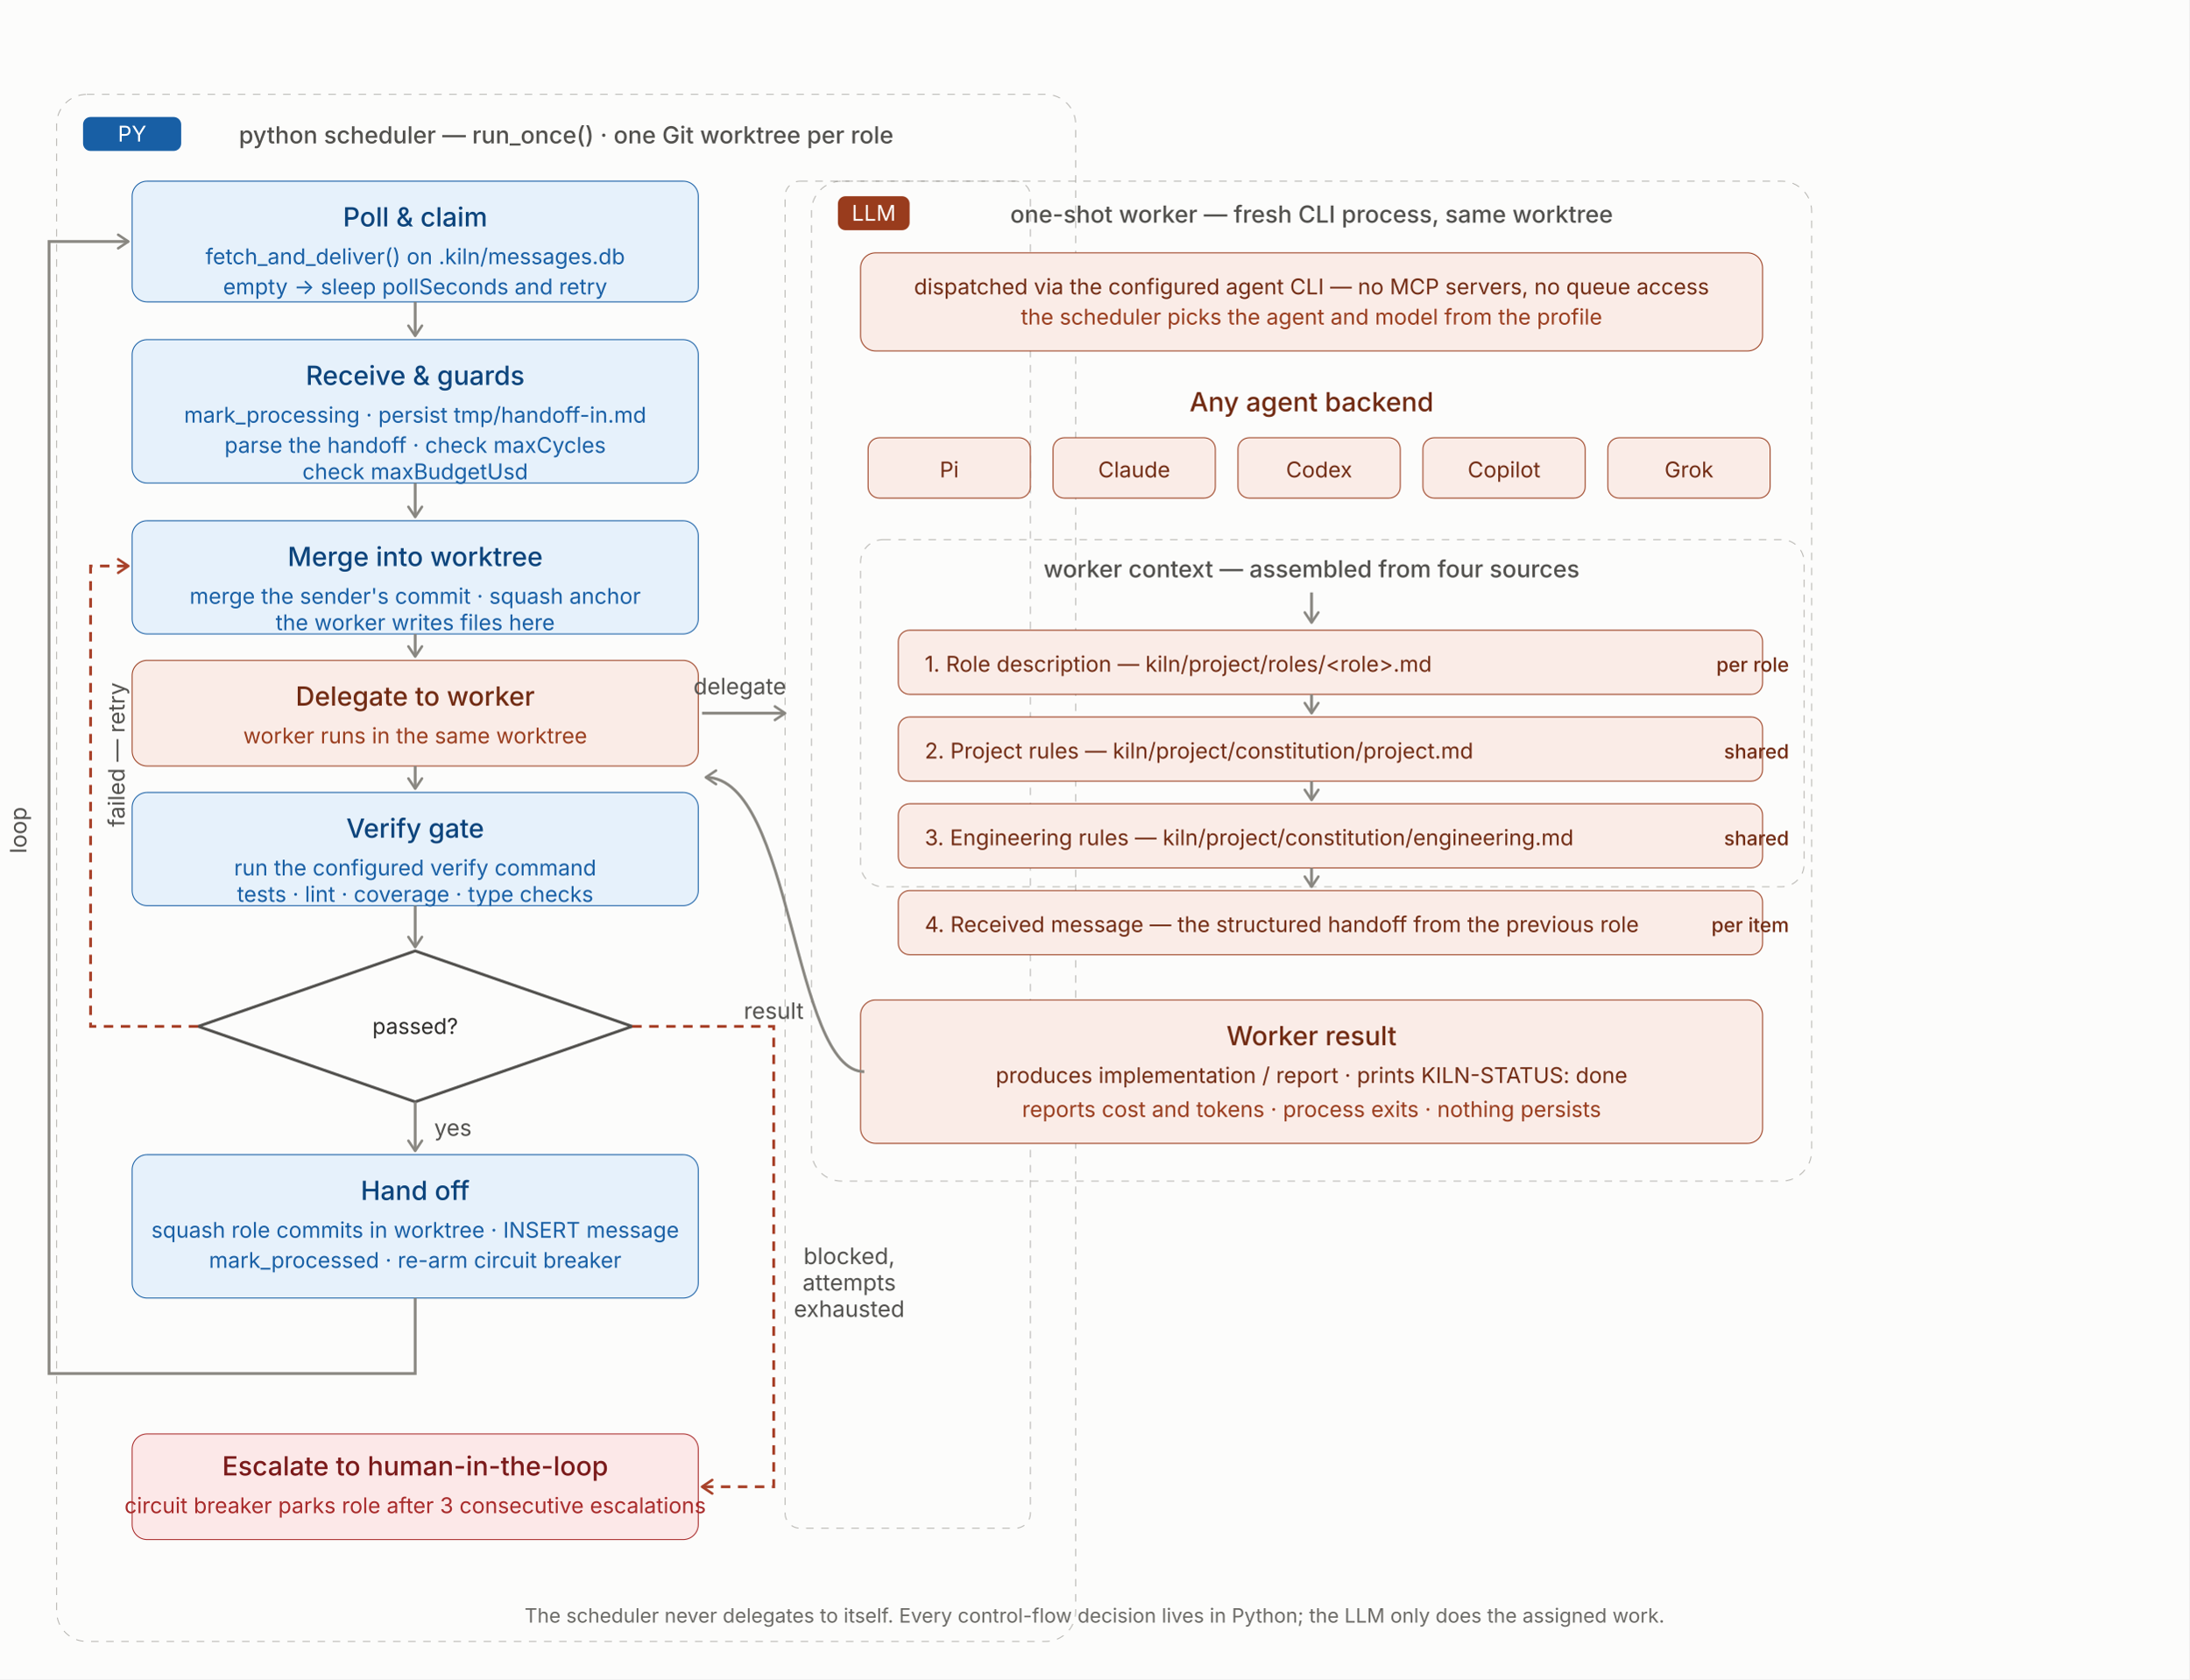
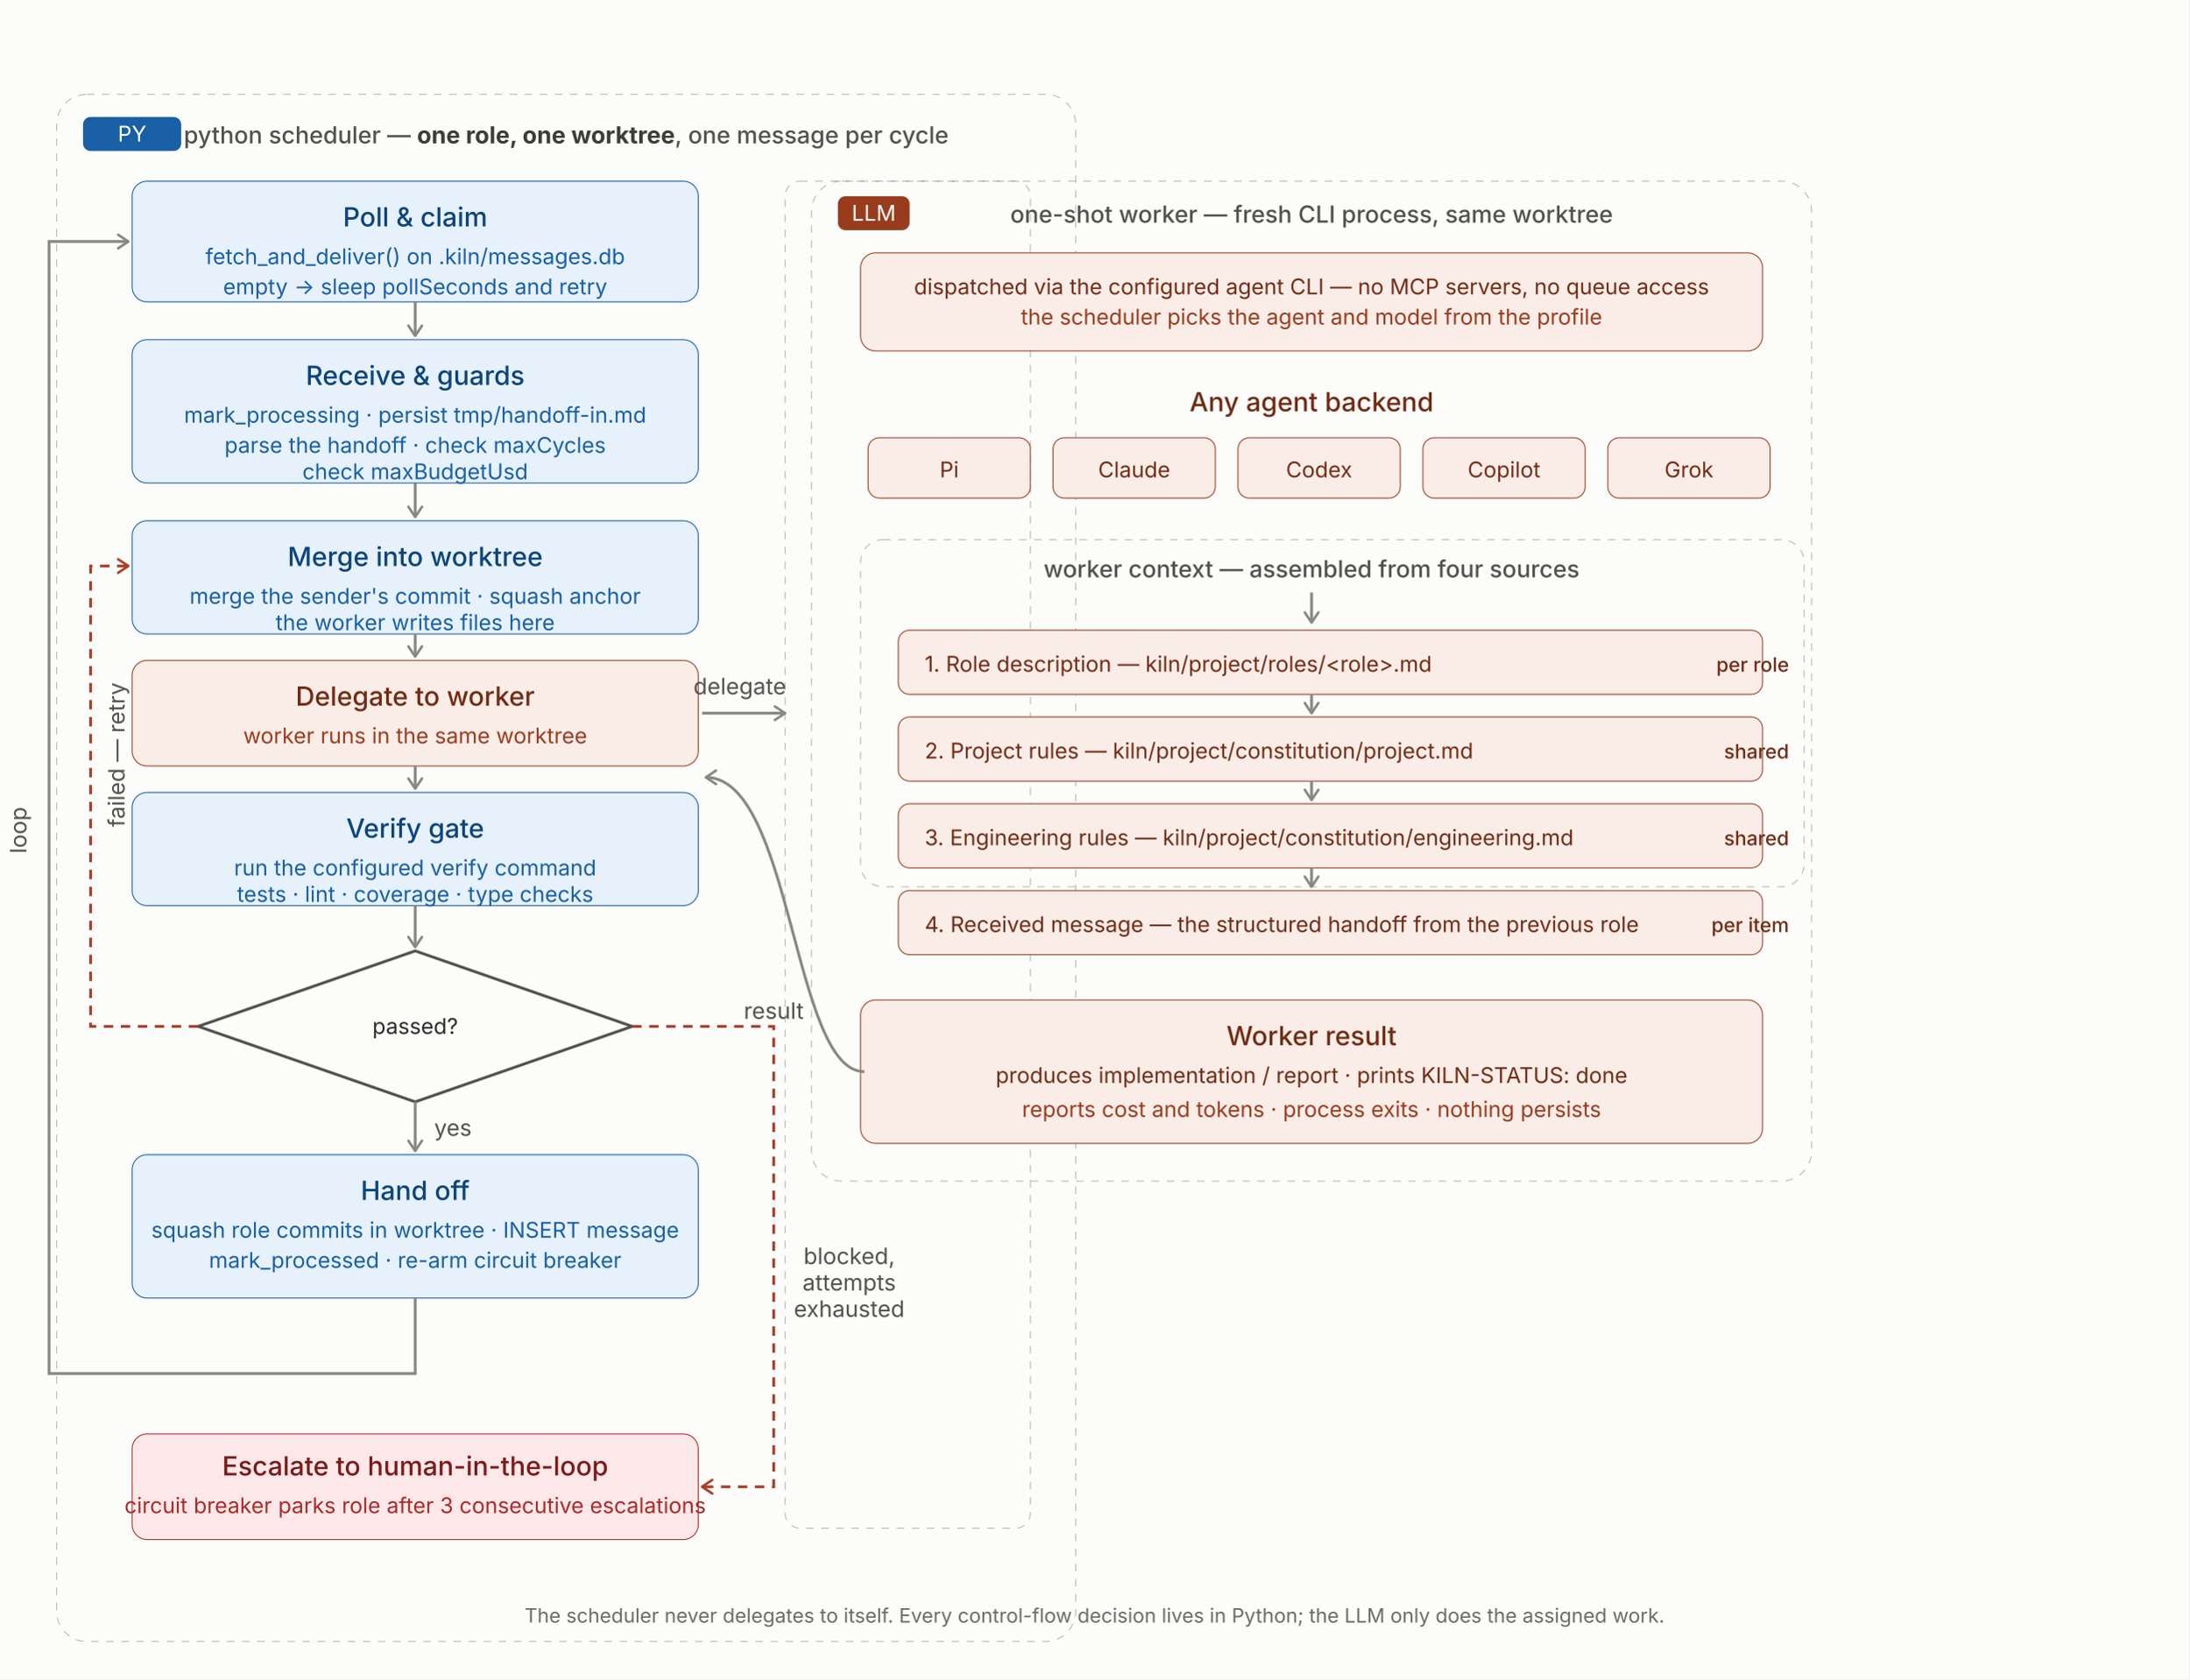
<svg xmlns="http://www.w3.org/2000/svg" width="100%" viewBox="0 0 1160 890" role="img">
  <defs>
    <marker id="arrow" viewBox="0 0 10 10" refX="8" refY="5" markerWidth="6" markerHeight="6" orient="auto-start-reverse">
      <path d="M2 1L8 5L2 9" fill="none" stroke="#898781" stroke-width="1.5" stroke-linecap="round" stroke-linejoin="round" />
    </marker>
    <marker id="arrow-red" viewBox="0 0 10 10" refX="8" refY="5" markerWidth="6" markerHeight="6" orient="auto-start-reverse">
      <path d="M2 1L8 5L2 9" fill="none" stroke="#a8422a" stroke-width="1.5" stroke-linecap="round" stroke-linejoin="round" />
    </marker>
    <marker id="arrow-blue" viewBox="0 0 10 10" refX="8" refY="5" markerWidth="6" markerHeight="6" orient="auto-start-reverse">
      <path d="M2 1L8 5L2 9" fill="none" stroke="#185fa5" stroke-width="1.5" stroke-linecap="round" stroke-linejoin="round" />
    </marker>
    <style>
    text { font-family: "Anthropic Sans", -apple-system, BlinkMacSystemFont, "Segoe UI", sans-serif; }
    .name { font-size: 14px; font-weight: 500; }
    .sub  { font-size: 11.5px; font-weight: 400; }
    .tiny { font-size: 10px; font-weight: 400; }
    .edge { font-size: 12px; fill: #52514e; }
    .grp  { font-size: 12.5px; font-weight: 500; fill: #52514e; }
    .note { font-size: 10.5px; fill: #6b6a66; }
    .tag { font-size: 10.5px; font-weight: 500; fill: #712b13; }
    .box  { stroke-width: 0.5; }
    .conn { fill: none; stroke: #898781; stroke-width: 1.5; }
    .conn-blue { fill: none; stroke: #185fa5; stroke-width: 1.5; }
    .dash { fill: none; stroke: #a8422a; stroke-width: 1.5; stroke-dasharray: 5 4; }
    .cluster { fill: none; stroke: #898781; stroke-width: 0.5; stroke-dasharray: 4 4; opacity: 0.6; }
  </style>
  </defs>
  <rect x="0" y="0" width="1160" height="890" fill="#fcfcfb" />
  <rect class="cluster" x="30" y="50" width="540" height="820" rx="16" />
  <rect class="box" x="44" y="62" width="52" height="18" rx="4" fill="#185fa5" stroke="none" />
  <text class="sub" x="70" y="75" text-anchor="middle" fill="#ffffff" font-weight="600" font-size="10px">PY</text>
-   <text class="grp" x="300" y="76" text-anchor="middle">python scheduler — run_once() · one Git worktree per role</text>
+   <text class="grp" x="300" y="76" text-anchor="middle">python scheduler — <tspan font-weight="700" fill="#3d3c3a">one role, one worktree</tspan>, one message per cycle</text>
  <g>
    <rect class="box" x="70" y="96" width="300" height="64" rx="8" fill="#e6f1fb" stroke="#185fa5" />
    <text class="name" x="220" y="120" text-anchor="middle" fill="#0c447c">Poll &amp; claim</text>
    <text class="sub" x="220" y="140" text-anchor="middle" fill="#185fa5">fetch_and_deliver() on .kiln/messages.db</text>
    <text class="sub" x="220" y="156" text-anchor="middle" fill="#185fa5">empty → sleep pollSeconds and retry</text>
  </g>
  <line class="conn" x1="220" y1="160" x2="220" y2="178" marker-end="url(#arrow)" />
  <g>
    <rect class="box" x="70" y="180" width="300" height="76" rx="8" fill="#e6f1fb" stroke="#185fa5" />
    <text class="name" x="220" y="204" text-anchor="middle" fill="#0c447c">Receive &amp; guards</text>
    <text class="sub" x="220" y="224" text-anchor="middle" fill="#185fa5">mark_processing · persist tmp/handoff-in.md</text>
    <text class="sub" x="220" y="240" text-anchor="middle" fill="#185fa5">parse the handoff · check maxCycles</text>
    <text class="sub" x="220" y="254" text-anchor="middle" fill="#185fa5">check maxBudgetUsd</text>
  </g>
  <line class="conn" x1="220" y1="256" x2="220" y2="274" marker-end="url(#arrow)" />
  <g>
    <rect class="box" x="70" y="276" width="300" height="60" rx="8" fill="#e6f1fb" stroke="#185fa5" />
    <text class="name" x="220" y="300" text-anchor="middle" fill="#0c447c">Merge into worktree</text>
    <text class="sub" x="220" y="320" text-anchor="middle" fill="#185fa5">merge the sender's commit · squash anchor</text>
    <text class="sub" x="220" y="334" text-anchor="middle" fill="#185fa5">the worker writes files here</text>
  </g>
  <g>
    <rect class="box" x="70" y="350" width="300" height="56" rx="8" fill="#faece7" stroke="#993c1d" />
    <text class="name" x="220" y="374" text-anchor="middle" fill="#712b13">Delegate to worker</text>
    <text class="sub" x="220" y="394" text-anchor="middle" fill="#993c1d">worker runs in the same worktree</text>
  </g>
  <line class="conn" x1="220" y1="336" x2="220" y2="348" marker-end="url(#arrow)" />
  <rect class="cluster" x="416" y="96" width="130" height="714" rx="8" opacity="1" stroke="#993c1d" stroke-dasharray="4 4" />
  <line class="conn" x1="372" y1="378" x2="416" y2="378" marker-end="url(#arrow)" />
  <text class="edge" x="392" y="368" text-anchor="middle" fill="#993c1d">delegate</text>
  <rect class="cluster" x="430" y="96" width="530" height="530" rx="16" />
  <rect class="box" x="444" y="104" width="38" height="18" rx="4" fill="#993c1d" stroke="none" />
  <text class="sub" x="463" y="117" text-anchor="middle" fill="#ffffff" font-weight="600" font-size="10px">LLM</text>
  <text class="grp" x="695" y="118" text-anchor="middle">one-shot worker — fresh CLI process, same worktree</text>
  <g>
    <rect class="box" x="456" y="134" width="478" height="52" rx="8" fill="#faece7" stroke="#993c1d" />
    <text class="sub" x="695" y="156" text-anchor="middle" fill="#712b13">dispatched via the configured agent CLI — no MCP servers, no queue access</text>
    <text class="sub" x="695" y="172" text-anchor="middle" fill="#993c1d">the scheduler picks the agent and model from the profile</text>
  </g>
  <text class="name" x="695" y="218" text-anchor="middle" fill="#712b13">Any agent backend</text>
  <g>
    <rect class="box" x="460" y="232" width="86" height="32" rx="6" fill="#faece7" stroke="#993c1d" />
    <text class="sub" x="503" y="253" text-anchor="middle" fill="#712b13">Pi</text>
  </g>
  <g>
    <rect class="box" x="558" y="232" width="86" height="32" rx="6" fill="#faece7" stroke="#993c1d" />
    <text class="sub" x="601" y="253" text-anchor="middle" fill="#712b13">Claude</text>
  </g>
  <g>
    <rect class="box" x="656" y="232" width="86" height="32" rx="6" fill="#faece7" stroke="#993c1d" />
    <text class="sub" x="699" y="253" text-anchor="middle" fill="#712b13">Codex</text>
  </g>
  <g>
    <rect class="box" x="754" y="232" width="86" height="32" rx="6" fill="#faece7" stroke="#993c1d" />
    <text class="sub" x="797" y="253" text-anchor="middle" fill="#712b13">Copilot</text>
  </g>
  <g>
    <rect class="box" x="852" y="232" width="86" height="32" rx="6" fill="#faece7" stroke="#993c1d" />
    <text class="sub" x="895" y="253" text-anchor="middle" fill="#712b13">Grok</text>
  </g>
  <rect class="cluster" x="456" y="286" width="500" height="184" rx="12" />
  <text class="grp" x="695" y="306" text-anchor="middle">worker context — assembled from four sources</text>
  <line class="conn" x1="695" y1="314" x2="695" y2="330" marker-end="url(#arrow)" />
  <g>
    <rect class="box" x="476" y="334" width="458" height="34" rx="6" fill="#faece7" stroke="#993c1d" />
    <text class="sub" x="490" y="356" text-anchor="start" fill="#712b13">1. Role description — kiln/project/roles/&lt;role&gt;.md</text>
    <text class="tag" x="948" y="356" text-anchor="end">per role</text>
  </g>
  <line class="conn" x1="695" y1="368" x2="695" y2="378" marker-end="url(#arrow)" />
  <g>
    <rect class="box" x="476" y="380" width="458" height="34" rx="6" fill="#faece7" stroke="#993c1d" />
    <text class="sub" x="490" y="402" text-anchor="start" fill="#712b13">2. Project rules — kiln/project/constitution/project.md</text>
    <text class="tag" x="948" y="402" text-anchor="end">shared</text>
  </g>
  <line class="conn" x1="695" y1="414" x2="695" y2="424" marker-end="url(#arrow)" />
  <g>
    <rect class="box" x="476" y="426" width="458" height="34" rx="6" fill="#faece7" stroke="#993c1d" />
    <text class="sub" x="490" y="448" text-anchor="start" fill="#712b13">3. Engineering rules — kiln/project/constitution/engineering.md</text>
    <text class="tag" x="948" y="448" text-anchor="end">shared</text>
  </g>
  <line class="conn" x1="695" y1="460" x2="695" y2="470" marker-end="url(#arrow)" />
  <g>
    <rect class="box" x="476" y="472" width="458" height="34" rx="6" fill="#faece7" stroke="#993c1d" />
    <text class="sub" x="490" y="494" text-anchor="start" fill="#712b13">4. Received message — the structured handoff from the previous role</text>
    <text class="tag" x="948" y="494" text-anchor="end">per item</text>
  </g>
  <g>
    <rect class="box" x="456" y="530" width="478" height="76" rx="8" fill="#faece7" stroke="#993c1d" />
    <text class="name" x="695" y="554" text-anchor="middle" fill="#712b13">Worker result</text>
    <text class="sub" x="695" y="574" text-anchor="middle" fill="#712b13">produces implementation / report · prints KILN-STATUS: done</text>
    <text class="sub" x="695" y="592" text-anchor="middle" fill="#993c1d">reports cost and tokens · process exits · nothing persists</text>
  </g>
  <path class="conn" d="M458 568 C 420 568, 420 412, 374 412" marker-end="url(#arrow)" />
  <text class="edge" x="410" y="540" text-anchor="middle" fill="#185fa5">result</text>
  <g>
    <rect class="box" x="70" y="420" width="300" height="60" rx="8" fill="#e6f1fb" stroke="#185fa5" />
    <text class="name" x="220" y="444" text-anchor="middle" fill="#0c447c">Verify gate</text>
    <text class="sub" x="220" y="464" text-anchor="middle" fill="#185fa5">run the configured verify command</text>
    <text class="sub" x="220" y="478" text-anchor="middle" fill="#185fa5">tests · lint · coverage · type checks</text>
  </g>
  <line class="conn" x1="220" y1="406" x2="220" y2="418" marker-end="url(#arrow)" />
  <line class="conn" x1="220" y1="480" x2="220" y2="502" marker-end="url(#arrow)" />
  <g>
    <path d="M220 504 L335 544 L220 584 L105 544 Z" fill="#fcfcfb" stroke="#52514e" stroke-width="1.5" />
    <text class="sub" x="220" y="548" text-anchor="middle" fill="#2b2a28">passed?</text>
  </g>
  <path class="dash" d="M105 544 H48 V300 H68" marker-end="url(#arrow-red)" />
  <text class="edge" x="66" y="400" text-anchor="middle" transform="rotate(-90 66 400)" fill="#a8422a">failed — retry</text>
  <line class="conn" x1="220" y1="584" x2="220" y2="610" marker-end="url(#arrow)" />
  <text class="edge" x="240" y="602" text-anchor="middle">yes</text>
  <g>
    <rect class="box" x="70" y="612" width="300" height="76" rx="8" fill="#e6f1fb" stroke="#185fa5" />
    <text class="name" x="220" y="636" text-anchor="middle" fill="#0c447c">Hand off</text>
    <text class="sub" x="220" y="656" text-anchor="middle" fill="#185fa5">squash role commits in worktree · INSERT message</text>
    <text class="sub" x="220" y="672" text-anchor="middle" fill="#185fa5">mark_processed · re-arm circuit breaker</text>
  </g>
  <path class="conn" d="M220 688 V728 H26 V128 H68" marker-end="url(#arrow)" />
  <text class="edge" x="14" y="440" text-anchor="middle" transform="rotate(-90 14 440)">loop</text>
  <g>
    <rect class="box" x="70" y="760" width="300" height="56" rx="8" fill="#fce8e8" stroke="#a82a2a" />
    <text class="name" x="220" y="782" text-anchor="middle" fill="#7a1a1a">Escalate to human-in-the-loop</text>
    <text class="sub" x="220" y="802" text-anchor="middle" fill="#a82a2a">circuit breaker parks role after 3 consecutive escalations</text>
  </g>
  <path class="dash" d="M335 544 H410 V788 H372" marker-end="url(#arrow-red)" />
  <text class="edge" x="450" y="670" text-anchor="middle" fill="#a8422a">blocked,</text>
  <text class="edge" x="450" y="684" text-anchor="middle" fill="#a8422a">attempts</text>
  <text class="edge" x="450" y="698" text-anchor="middle" fill="#a8422a">exhausted</text>
  <text class="note" x="580" y="860" text-anchor="middle">The scheduler never delegates to itself. Every control-flow decision lives in Python; the LLM only does the assigned work.</text>
</svg>
